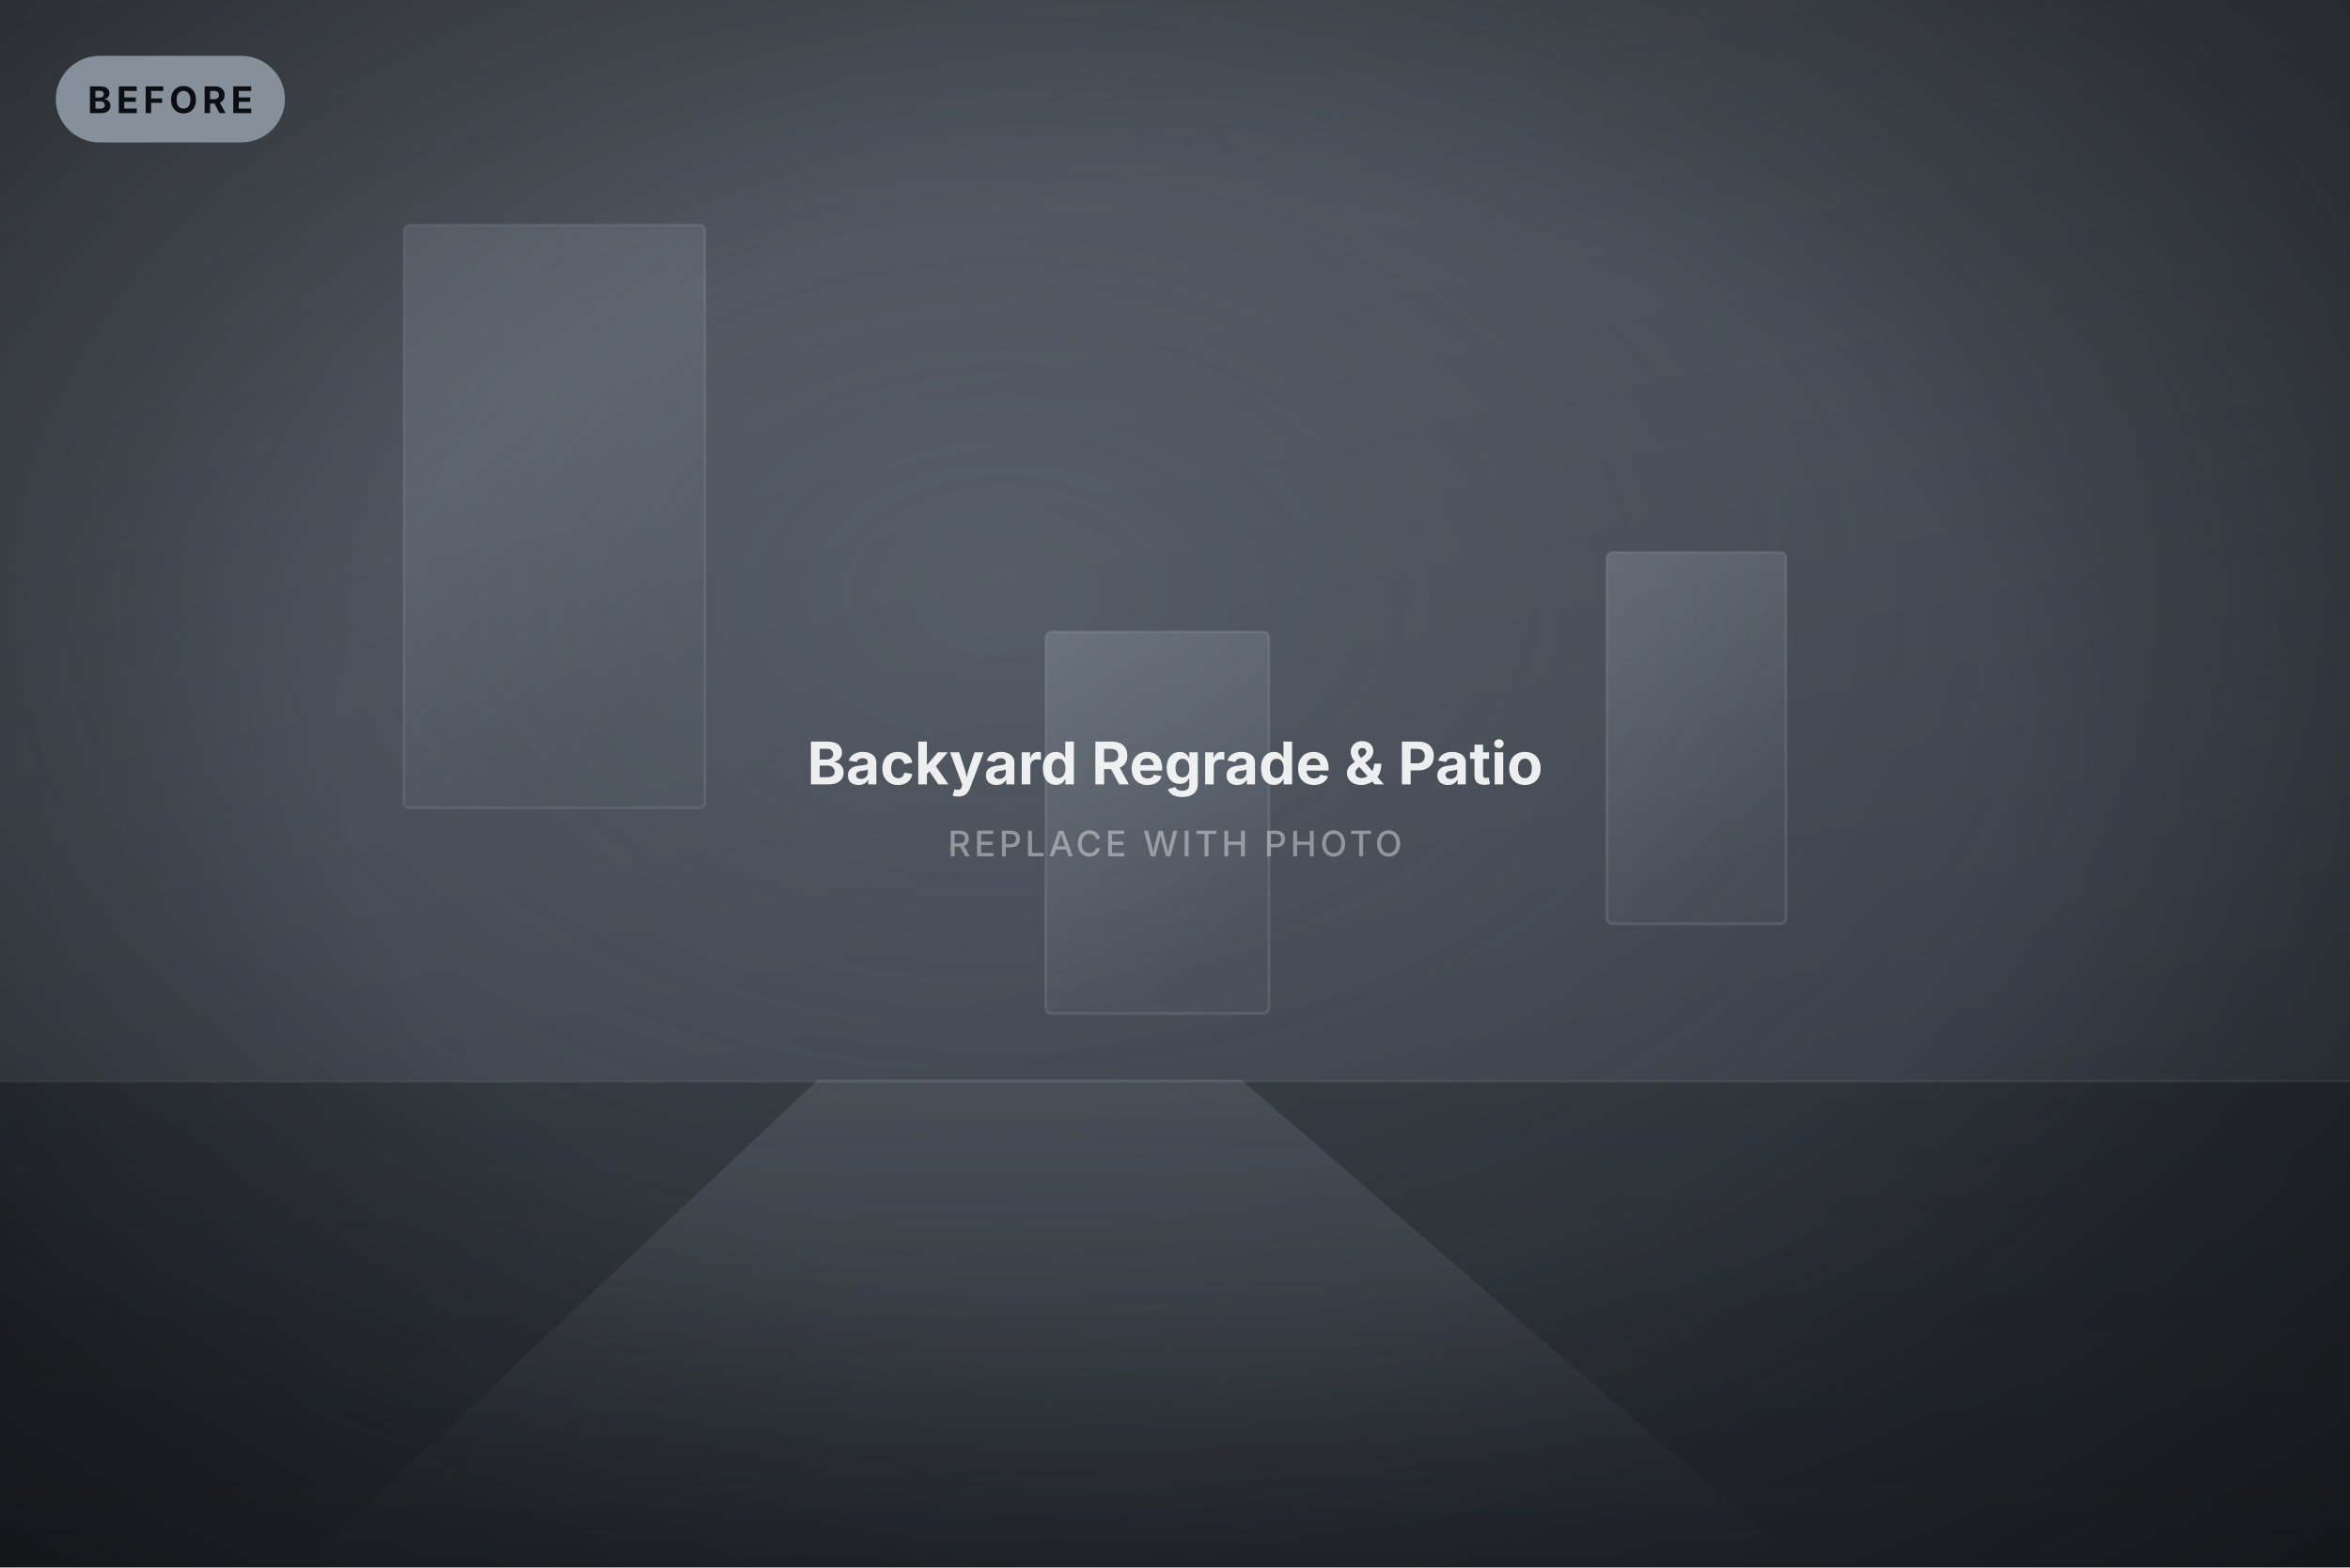
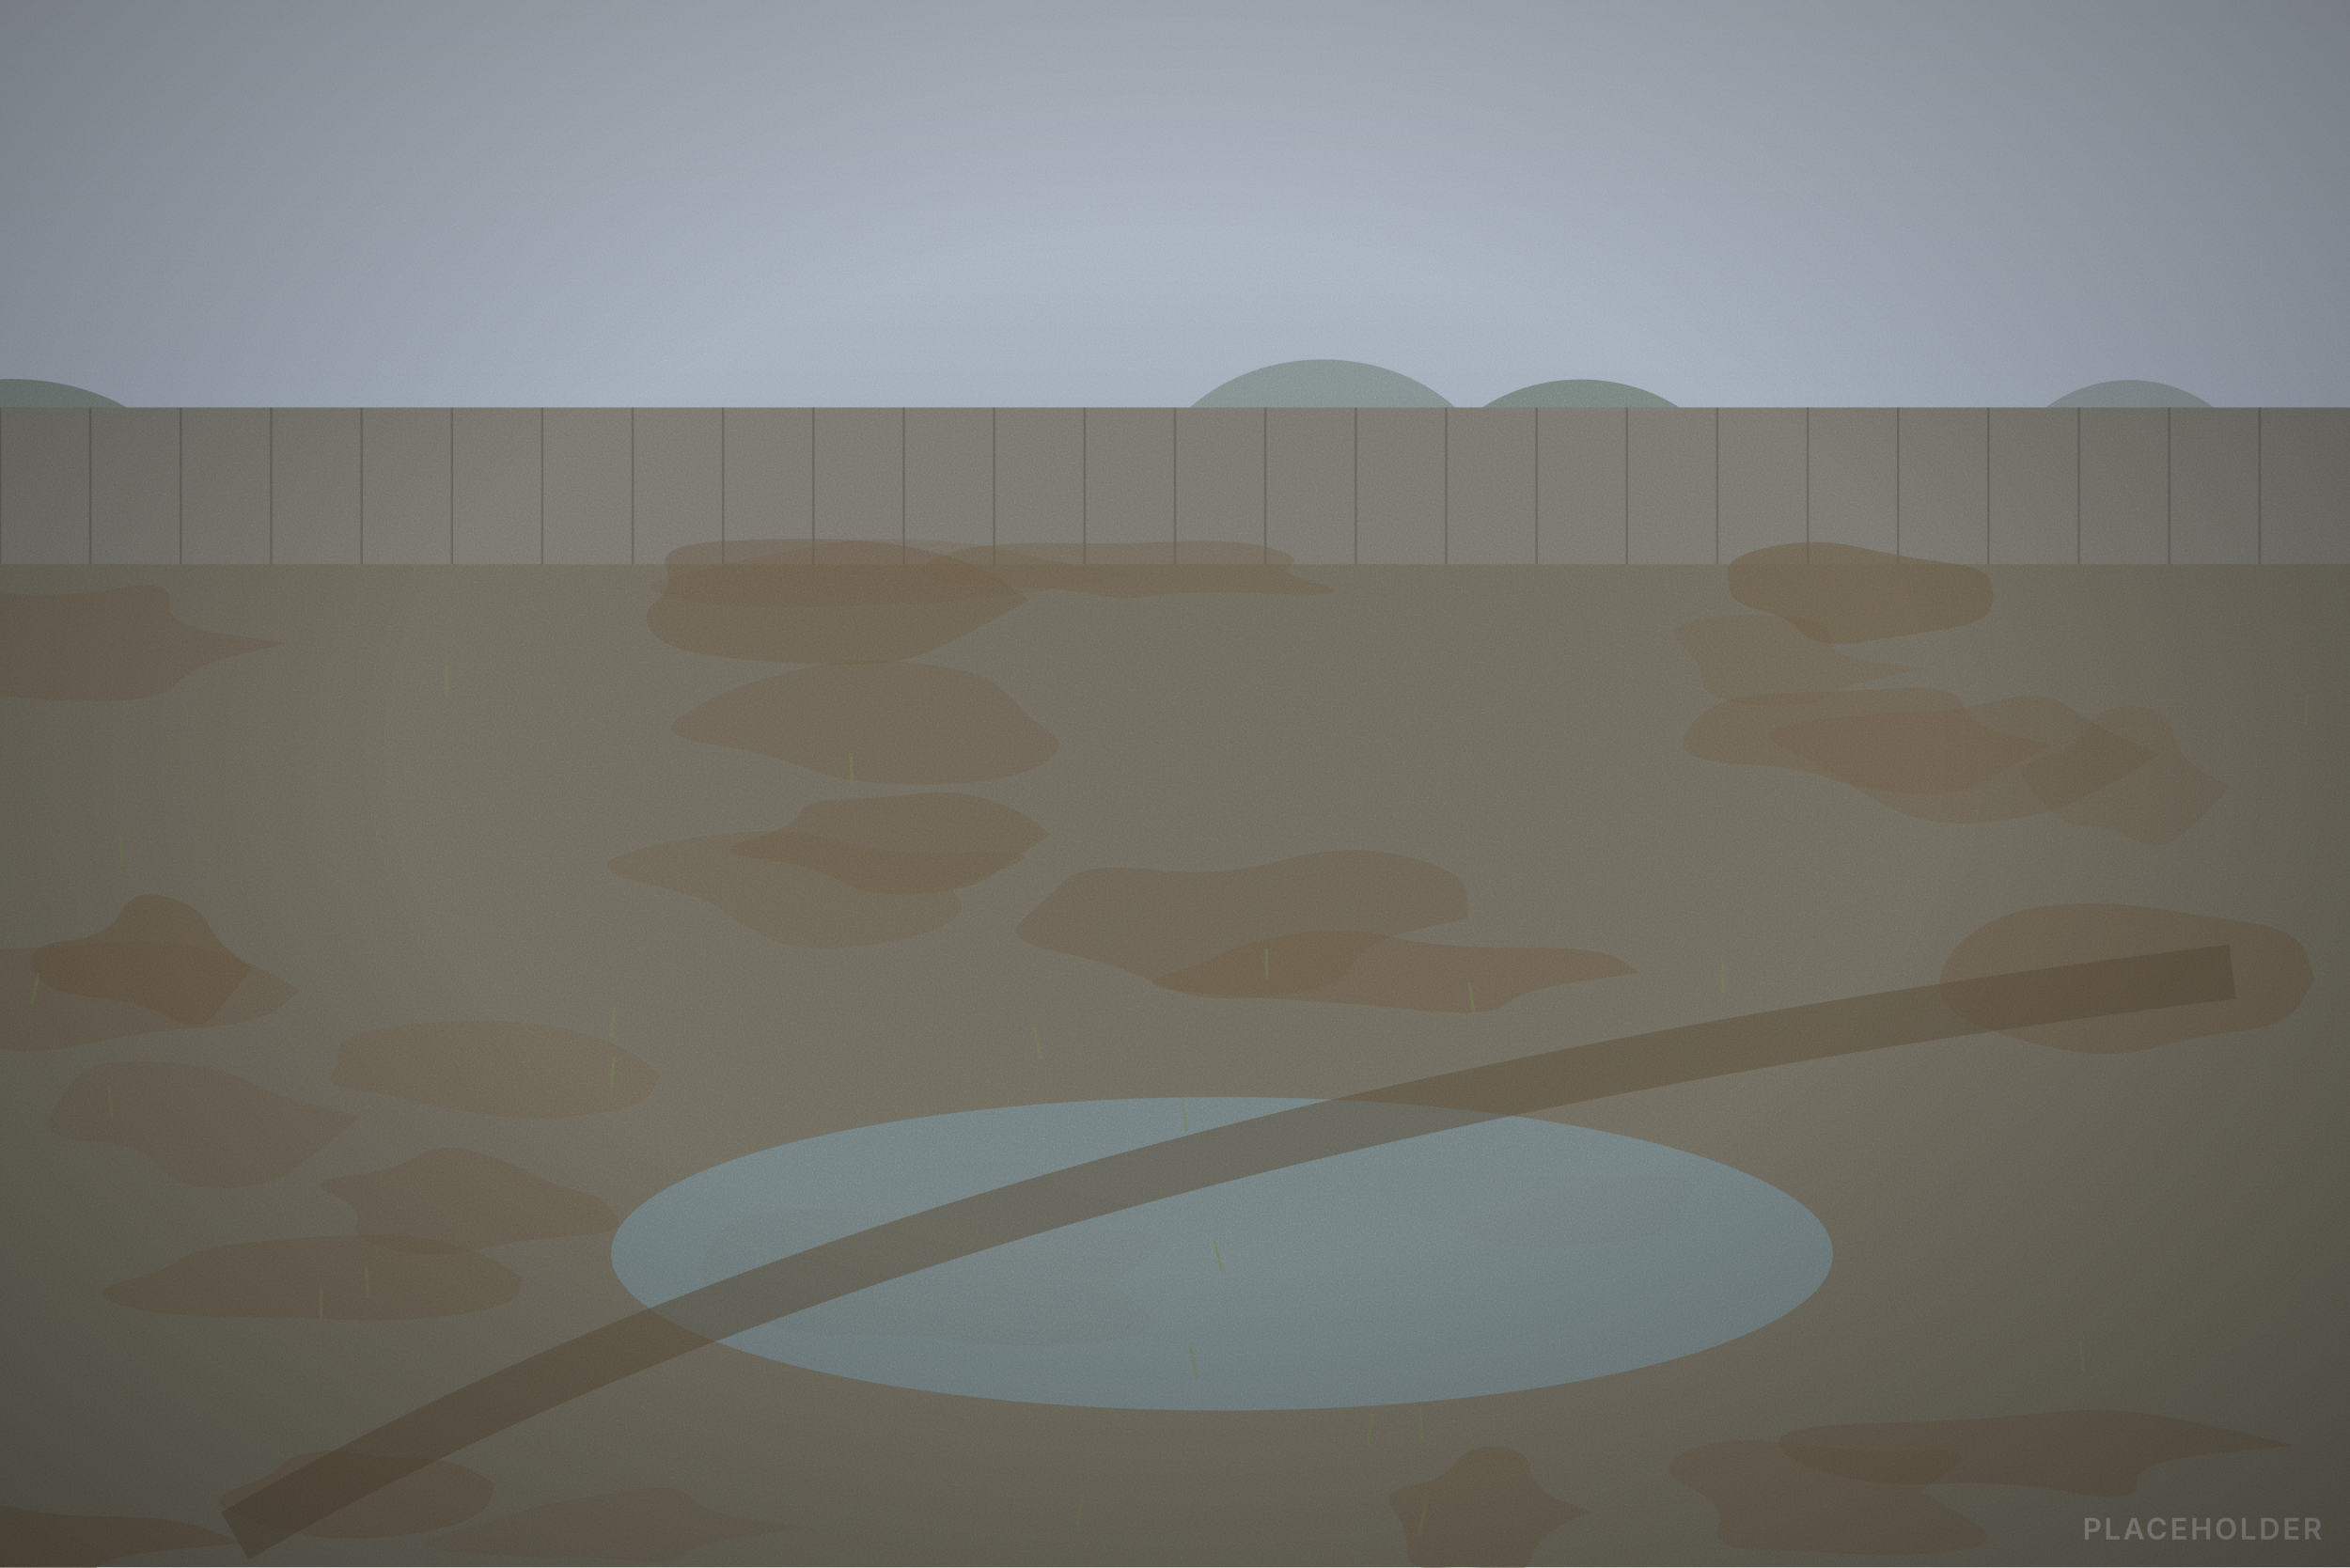
- <svg xmlns="http://www.w3.org/2000/svg" viewBox="0 0 1600 1067" width="1600" height="1067" role="img" aria-label="Backyard Regrade &amp; Patio — placeholder image">
+ <svg xmlns="http://www.w3.org/2000/svg" viewBox="0 0 1600 1067" width="1600" height="1067" role="img" aria-label="Before: Backyard regrade and patio — illustrated placeholder">
  <defs>
-     <linearGradient id="wall-backyard-transform-before" x1="0" y1="0" x2="0.3" y2="1">
-       <stop offset="0" stop-color="#4A5058" />
-       <stop offset="1" stop-color="#313740" />
+     <linearGradient id="skyy2596" x1="0" y1="0" x2="0" y2="1">
+       <stop offset="0" stop-color="#b3bcc7" stop-opacity="1" />
+       <stop offset="1" stop-color="#9AA6B4" stop-opacity="1" />
    </linearGradient>
-     <linearGradient id="floor-backyard-transform-before" x1="0" y1="0" x2="0" y2="1">
-       <stop offset="0" stop-color="#262B31" stop-opacity="0.92" />
-       <stop offset="1" stop-color="#262B31" />
-     </linearGradient>
-     <linearGradient id="pane-backyard-transform-before" x1="0" y1="0" x2="0.4" y2="1">
-       <stop offset="0" stop-color="#A5B0BD" stop-opacity="0.85" />
-       <stop offset="1" stop-color="#A5B0BD" stop-opacity="0.12" />
-     </linearGradient>
-     <linearGradient id="shaft-backyard-transform-before" x1="0" y1="0" x2="0" y2="1">
-       <stop offset="0" stop-color="#A5B0BD" stop-opacity="0.34" />
-       <stop offset="1" stop-color="#A5B0BD" stop-opacity="0" />
-     </linearGradient>
-     <radialGradient id="lamp-backyard-transform-before" cx="0.428" cy="0.379" r="0.62">
-       <stop offset="0" stop-color="#8A94A0" stop-opacity="0.30" />
-       <stop offset="1" stop-color="#8A94A0" stop-opacity="0" />
-     </radialGradient>
-     <radialGradient id="vig-backyard-transform-before" cx="0.5" cy="0.48" r="0.78">
-       <stop offset="0.45" stop-color="#000000" stop-opacity="0" />
-       <stop offset="1" stop-color="#000000" stop-opacity="0.55" />
+     <filter id="gry2596" x="0" y="0" width="100%" height="100%">
+       <feTurbulence type="fractalNoise" baseFrequency="0.9" numOctaves="3" seed="7" result="n" />
+       <feColorMatrix in="n" type="saturate" values="0" />
+       <feComponentTransfer>
+         <feFuncA type="linear" slope="0.5" />
+       </feComponentTransfer>
+     </filter>
+     <radialGradient id="vgy2596" cx="0.5" cy="0.48" r="0.76">
+       <stop offset="0.42" stop-color="#000" stop-opacity="0" />
+       <stop offset="1" stop-color="#000" stop-opacity="0.42" />
    </radialGradient>
  </defs>
-   <rect width="1600" height="1067" fill="url(#wall-backyard-transform-before)" />
-   <rect x="275" y="153" width="205" height="397" rx="4" fill="url(#pane-backyard-transform-before)" fill-opacity="0.31" />
-   <rect x="275" y="153" width="205" height="397" rx="4" fill="none" stroke="#A5B0BD" stroke-opacity="0.17" stroke-width="1.9" />
-   <rect x="712" y="430" width="152" height="260" rx="4" fill="url(#pane-backyard-transform-before)" fill-opacity="0.36" />
-   <rect x="712" y="430" width="152" height="260" rx="4" fill="none" stroke="#A5B0BD" stroke-opacity="0.20" stroke-width="1.9" />
-   <rect x="1094" y="376" width="122" height="253" rx="4" fill="url(#pane-backyard-transform-before)" fill-opacity="0.34" />
-   <rect x="1094" y="376" width="122" height="253" rx="4" fill="none" stroke="#A5B0BD" stroke-opacity="0.19" stroke-width="1.9" />
-   <rect y="735" width="1600" height="332" fill="url(#floor-backyard-transform-before)" />
-   <rect y="735" width="1600" height="1.9" fill="#A5B0BD" fill-opacity="0.18" />
-   <path d="M557 735 L845 735 L1229 1067 L205 1067 Z" fill="url(#shaft-backyard-transform-before)" fill-opacity="0.5" />
-   <rect width="1600" height="1067" fill="url(#lamp-backyard-transform-before)" />
-   <rect width="1600" height="1067" fill="url(#vig-backyard-transform-before)" />
-   <text x="800" y="534" text-anchor="middle" font-family="Inter, Helvetica, Arial, sans-serif" font-size="40" font-weight="650" fill="#FFFFFF" fill-opacity="0.90">Backyard Regrade &amp; Patio</text>
-   <text x="800" y="583" text-anchor="middle" font-family="Inter, Helvetica, Arial, sans-serif" font-size="24" font-weight="500" letter-spacing="2.4" fill="#FFFFFF" fill-opacity="0.40">REPLACE WITH PHOTO</text>
-   <g>
-     <rect x="38" y="38" width="156" height="59" rx="30" fill="#8A94A0" fill-opacity="0.95" />
-     <text x="116" y="77" text-anchor="middle" font-family="Inter, Helvetica, Arial, sans-serif" font-size="25" font-weight="700" letter-spacing="3.1" fill="#0B0E12">BEFORE</text>
-   </g>
+   <rect x="0.0" y="0.0" width="1600.0" height="384.1" fill="url(#skyy2596)" />
+   <ellipse cx="7.6" cy="351.4" rx="129.0" ry="93.4" fill="#54604F" fill-opacity="0.54" />
+   <ellipse cx="108.7" cy="362.9" rx="122.6" ry="60.5" fill="#54604F" fill-opacity="0.37" />
+   <ellipse cx="231.0" cy="365.0" rx="117.7" ry="54.6" fill="#54604F" fill-opacity="0.55" />
+   <ellipse cx="428.7" cy="358.6" rx="132.7" ry="72.8" fill="#54604F" fill-opacity="0.57" />
+   <ellipse cx="527.3" cy="359.5" rx="138.2" ry="70.4" fill="#54604F" fill-opacity="0.56" />
+   <ellipse cx="647.7" cy="364.8" rx="124.5" ry="55.1" fill="#54604F" fill-opacity="0.54" />
+   <ellipse cx="769.2" cy="358.9" rx="105.3" ry="72.2" fill="#54604F" fill-opacity="0.52" />
+   <ellipse cx="900.6" cy="348.0" rx="123.8" ry="103.3" fill="#54604F" fill-opacity="0.40" />
+   <ellipse cx="1076.3" cy="351.5" rx="110.6" ry="93.2" fill="#54604F" fill-opacity="0.54" />
+   <ellipse cx="1210.9" cy="358.4" rx="109.2" ry="73.4" fill="#54604F" fill-opacity="0.49" />
+   <ellipse cx="1372.1" cy="361.9" rx="140.5" ry="63.4" fill="#54604F" fill-opacity="0.44" />
+   <ellipse cx="1450.1" cy="351.6" rx="94.9" ry="92.9" fill="#54604F" fill-opacity="0.35" />
+   <ellipse cx="1552.6" cy="357.0" rx="139.4" ry="77.4" fill="#54604F" fill-opacity="0.45" />
+   <rect x="0.0" y="277.4" width="1600.0" height="128.0" fill="#77756E" />
+   <line x1="0.0" y1="277.4" x2="0.0" y2="405.5" stroke="#000" stroke-width="1.60" stroke-opacity="0.160" stroke-linecap="butt" />
+   <line x1="61.5" y1="277.4" x2="61.5" y2="405.5" stroke="#000" stroke-width="1.60" stroke-opacity="0.160" stroke-linecap="butt" />
+   <line x1="123.1" y1="277.4" x2="123.1" y2="405.5" stroke="#000" stroke-width="1.60" stroke-opacity="0.160" stroke-linecap="butt" />
+   <line x1="184.6" y1="277.4" x2="184.6" y2="405.5" stroke="#000" stroke-width="1.60" stroke-opacity="0.160" stroke-linecap="butt" />
+   <line x1="246.2" y1="277.4" x2="246.2" y2="405.5" stroke="#000" stroke-width="1.60" stroke-opacity="0.160" stroke-linecap="butt" />
+   <line x1="307.7" y1="277.4" x2="307.7" y2="405.5" stroke="#000" stroke-width="1.60" stroke-opacity="0.160" stroke-linecap="butt" />
+   <line x1="369.2" y1="277.4" x2="369.2" y2="405.5" stroke="#000" stroke-width="1.60" stroke-opacity="0.160" stroke-linecap="butt" />
+   <line x1="430.8" y1="277.4" x2="430.8" y2="405.5" stroke="#000" stroke-width="1.60" stroke-opacity="0.160" stroke-linecap="butt" />
+   <line x1="492.3" y1="277.4" x2="492.3" y2="405.5" stroke="#000" stroke-width="1.60" stroke-opacity="0.160" stroke-linecap="butt" />
+   <line x1="553.8" y1="277.4" x2="553.8" y2="405.5" stroke="#000" stroke-width="1.60" stroke-opacity="0.160" stroke-linecap="butt" />
+   <line x1="615.4" y1="277.4" x2="615.4" y2="405.5" stroke="#000" stroke-width="1.60" stroke-opacity="0.160" stroke-linecap="butt" />
+   <line x1="676.9" y1="277.4" x2="676.9" y2="405.5" stroke="#000" stroke-width="1.60" stroke-opacity="0.160" stroke-linecap="butt" />
+   <line x1="738.5" y1="277.4" x2="738.5" y2="405.5" stroke="#000" stroke-width="1.60" stroke-opacity="0.160" stroke-linecap="butt" />
+   <line x1="800.0" y1="277.4" x2="800.0" y2="405.5" stroke="#000" stroke-width="1.60" stroke-opacity="0.160" stroke-linecap="butt" />
+   <line x1="861.5" y1="277.4" x2="861.5" y2="405.5" stroke="#000" stroke-width="1.60" stroke-opacity="0.160" stroke-linecap="butt" />
+   <line x1="923.1" y1="277.4" x2="923.1" y2="405.5" stroke="#000" stroke-width="1.60" stroke-opacity="0.160" stroke-linecap="butt" />
+   <line x1="984.6" y1="277.4" x2="984.6" y2="405.5" stroke="#000" stroke-width="1.60" stroke-opacity="0.160" stroke-linecap="butt" />
+   <line x1="1046.2" y1="277.4" x2="1046.2" y2="405.5" stroke="#000" stroke-width="1.60" stroke-opacity="0.160" stroke-linecap="butt" />
+   <line x1="1107.7" y1="277.4" x2="1107.7" y2="405.5" stroke="#000" stroke-width="1.60" stroke-opacity="0.160" stroke-linecap="butt" />
+   <line x1="1169.2" y1="277.4" x2="1169.2" y2="405.5" stroke="#000" stroke-width="1.60" stroke-opacity="0.160" stroke-linecap="butt" />
+   <line x1="1230.8" y1="277.4" x2="1230.8" y2="405.5" stroke="#000" stroke-width="1.60" stroke-opacity="0.160" stroke-linecap="butt" />
+   <line x1="1292.3" y1="277.4" x2="1292.3" y2="405.5" stroke="#000" stroke-width="1.60" stroke-opacity="0.160" stroke-linecap="butt" />
+   <line x1="1353.8" y1="277.4" x2="1353.8" y2="405.5" stroke="#000" stroke-width="1.60" stroke-opacity="0.160" stroke-linecap="butt" />
+   <line x1="1415.4" y1="277.4" x2="1415.4" y2="405.5" stroke="#000" stroke-width="1.60" stroke-opacity="0.160" stroke-linecap="butt" />
+   <line x1="1476.9" y1="277.4" x2="1476.9" y2="405.5" stroke="#000" stroke-width="1.60" stroke-opacity="0.160" stroke-linecap="butt" />
+   <line x1="1538.5" y1="277.4" x2="1538.5" y2="405.5" stroke="#000" stroke-width="1.60" stroke-opacity="0.160" stroke-linecap="butt" />
+   <rect x="0.0" y="384.1" width="1600.0" height="682.9" fill="#6E6A5E" />
+   <path d="M1576.0,666.7 Q1576.0,666.7 1566.8,682.4 Q1557.6,698.2 1525.5,702.0 Q1493.4,705.7 1467.0,713.2 Q1440.6,720.6 1409.6,715.5 Q1378.5,710.5 1348.1,698.5 Q1317.8,686.5 1320.8,667.1 Q1323.8,647.8 1346.4,632.7 Q1369.0,617.6 1404.9,615.7 Q1440.9,613.8 1469.2,618.6 Q1497.4,623.3 1531.1,628.1 Q1564.8,632.9 1570.4,649.8 Z" fill="#6A5B47" fill-opacity="0.499" />
+   <path d="M548.2,1040.3 Q548.2,1040.3 511.2,1045.6 Q474.3,1051.0 465.9,1058.5 Q457.5,1066.0 432.8,1062.8 Q408.0,1059.6 382.5,1060.2 Q356.9,1060.8 313.4,1056.9 Q270.0,1053.0 306.0,1043.4 Q342.0,1033.8 355.9,1028.9 Q369.8,1024.1 388.1,1021.0 Q406.5,1017.9 435.4,1014.0 Q464.2,1010.2 470.5,1019.6 Q476.8,1029.1 512.5,1034.7 Z" fill="#6A5B47" fill-opacity="0.267" />
+   <path d="M770.5,391.4 Q770.5,391.4 741.0,396.9 Q711.5,402.3 684.2,405.8 Q656.9,409.2 622.8,410.9 Q588.6,412.7 537.4,413.5 Q486.2,414.3 457.2,407.1 Q428.2,400.0 456.5,392.7 Q484.8,385.5 506.9,381.0 Q529.0,376.5 556.8,371.0 Q584.5,365.5 626.3,367.5 Q668.1,369.5 688.3,375.1 Q708.6,380.7 739.6,386.0 Z" fill="#6A5B47" fill-opacity="0.254" />
+   <path d="M204.7,674.4 Q204.7,674.4 190.7,685.8 Q176.8,697.1 134.7,699.9 Q92.6,702.8 56.0,711.3 Q19.3,719.9 -13.6,711.0 Q-46.5,702.1 -87.1,695.0 Q-127.7,687.8 -114.9,675.4 Q-102.1,663.0 -76.1,654.3 Q-50.0,645.6 -10.7,645.8 Q28.6,646.1 67.3,642.2 Q106.0,638.3 137.2,645.7 Q168.4,653.1 186.5,663.8 Z" fill="#6A5B47" fill-opacity="0.360" />
+   <path d="M1310.8,455.4 Q1310.8,455.4 1282.2,461.0 Q1253.5,466.7 1244.9,473.6 Q1236.2,480.4 1214.9,480.8 Q1193.5,481.2 1177.5,477.0 Q1161.5,472.8 1159.8,466.5 Q1158.1,460.2 1157.3,455.3 Q1156.6,450.5 1143.9,438.0 Q1131.2,425.6 1159.8,421.3 Q1188.4,417.0 1217.5,419.7 Q1246.6,422.3 1245.6,434.2 Q1244.5,446.2 1277.7,450.8 Z" fill="#6A5B47" fill-opacity="0.285" />
+   <path d="M789.7,823.5 Q789.7,823.5 763.0,831.6 Q736.4,839.6 710.7,844.3 Q685.1,849.0 652.5,854.4 Q620.0,859.8 581.8,856.1 Q543.5,852.4 559.8,840.4 Q576.1,828.4 563.1,822.6 Q550.1,816.7 567.5,811.9 Q584.9,807.0 604.7,801.1 Q624.4,795.3 663.0,792.0 Q701.5,788.7 710.5,799.5 Q719.5,810.3 754.6,816.9 Z" fill="#6A5B47" fill-opacity="0.270" />
+   <path d="M1307.4,1015.4 Q1307.4,1015.4 1339.2,1033.3 Q1371.1,1051.3 1330.5,1055.9 Q1290.0,1060.5 1259.6,1058.0 Q1229.2,1055.6 1197.0,1055.0 Q1164.9,1054.3 1169.9,1039.2 Q1175.0,1024.0 1149.4,1012.2 Q1123.9,1000.3 1146.2,989.4 Q1168.5,978.4 1200.2,980.8 Q1231.9,983.3 1251.1,986.1 Q1270.4,989.0 1309.6,987.4 Q1348.8,985.8 1328.1,1000.6 Z" fill="#6A5B47" fill-opacity="0.378" />
+   <path d="M648.1,605.1 Q648.1,605.1 653.5,613.4 Q659.0,621.7 640.9,630.8 Q622.8,639.9 582.6,644.4 Q542.5,649.0 520.7,637.6 Q498.9,626.3 491.2,619.0 Q483.5,611.7 439.2,601.4 Q394.8,591.2 426.3,581.0 Q457.9,570.7 500.7,566.9 Q543.5,563.0 573.1,572.7 Q602.7,582.4 661.1,580.0 Q719.6,577.6 683.8,591.3 Z" fill="#6A5B47" fill-opacity="0.335" />
+   <path d="M702.4,489.2 Q702.4,489.2 715.9,499.3 Q729.4,509.3 707.5,521.4 Q685.5,533.6 632.0,534.1 Q578.4,534.7 550.6,523.8 Q522.8,512.8 484.6,506.8 Q446.4,500.8 460.5,490.3 Q474.6,479.7 494.0,471.3 Q513.4,462.9 546.9,455.1 Q580.5,447.2 623.0,451.5 Q665.6,455.8 677.7,465.6 Q689.8,475.5 696.1,482.4 Z" fill="#6A5B47" fill-opacity="0.327" />
+   <path d="M874.6,389.9 Q874.6,389.9 901.2,398.3 Q927.8,406.6 868.5,404.3 Q809.2,401.9 785.5,405.5 Q761.7,409.0 744.0,404.6 Q726.3,400.2 677.6,398.8 Q628.8,397.5 627.7,389.9 Q626.6,382.2 649.8,375.6 Q673.0,369.0 717.3,369.8 Q761.5,370.5 800.1,368.7 Q838.7,366.8 862.1,372.3 Q885.5,377.9 880.1,383.9 Z" fill="#6A5B47" fill-opacity="0.406" />
+   <path d="M1116.4,662.3 Q1116.4,662.3 1076.8,668.0 Q1037.1,673.8 1026.0,683.2 Q1014.9,692.6 968.8,687.9 Q922.7,683.1 889.5,681.4 Q856.4,679.7 812.4,675.6 Q768.3,671.4 793.8,663.6 Q819.2,655.8 832.1,649.1 Q844.9,642.4 879.3,636.1 Q913.6,629.8 947.1,637.7 Q980.6,645.6 1035.2,645.1 Q1089.9,644.5 1103.1,653.4 Z" fill="#6A5B47" fill-opacity="0.489" />
+   <path d="M337.2,1010.0 Q337.2,1010.0 333.8,1021.2 Q330.3,1032.4 305.6,1039.0 Q280.9,1045.6 251.9,1047.2 Q222.8,1048.8 198.4,1043.2 Q174.0,1037.6 156.7,1029.2 Q139.3,1020.9 163.1,1012.6 Q186.9,1004.4 191.1,998.1 Q195.3,991.7 211.9,988.9 Q228.5,986.1 243.7,989.3 Q259.0,992.5 283.3,992.8 Q307.6,993.1 322.4,1001.6 Z" fill="#6A5B47" fill-opacity="0.510" />
+   <path d="M1562.5,984.0 Q1562.5,984.0 1507.7,989.6 Q1452.8,995.2 1454.9,1009.7 Q1457.0,1024.3 1412.4,1016.3 Q1367.8,1008.2 1324.7,1010.3 Q1281.5,1012.4 1248.7,1004.2 Q1215.9,996.0 1211.2,983.6 Q1206.5,971.3 1265.2,969.4 Q1323.8,967.5 1347.2,965.9 Q1370.5,964.4 1400.6,961.1 Q1430.6,957.9 1460.8,962.3 Q1491.0,966.8 1526.7,975.4 Z" fill="#6A5B47" fill-opacity="0.478" />
+   <path d="M245.3,760.4 Q245.3,760.4 230.4,772.9 Q215.5,785.4 197.9,797.3 Q180.4,809.3 149.4,808.8 Q118.4,808.4 108.5,793.8 Q98.6,779.2 63.0,777.1 Q27.4,775.0 33.7,761.3 Q39.9,747.5 51.2,734.8 Q62.5,722.0 92.0,722.4 Q121.6,722.8 141.5,727.0 Q161.4,731.2 172.9,738.0 Q184.4,744.9 214.8,752.6 Z" fill="#6A5B47" fill-opacity="0.303" />
+   <path d="M356.0,870.0 Q356.0,870.0 353.5,879.3 Q351.0,888.7 314.3,894.5 Q277.6,900.2 235.3,898.6 Q193.0,896.9 148.4,896.4 Q103.9,895.9 80.2,887.7 Q56.5,879.5 86.1,871.8 Q115.7,864.1 123.4,857.3 Q131.1,850.6 162.0,846.7 Q192.9,842.9 236.0,841.0 Q279.1,839.0 305.1,846.5 Q331.1,853.9 343.5,861.9 Z" fill="#6A5B47" fill-opacity="0.427" />
+   <path d="M172.3,659.2 Q172.3,659.2 163.6,669.5 Q155.0,679.9 145.2,691.6 Q135.5,703.3 116.5,693.4 Q97.6,683.5 85.6,682.0 Q73.5,680.5 50.1,676.9 Q26.7,673.2 21.8,658.3 Q17.0,643.3 45.2,640.5 Q73.5,637.7 82.1,621.1 Q90.6,604.6 112.7,610.3 Q134.7,616.1 141.4,628.6 Q148.0,641.2 160.2,650.2 Z" fill="#6A5B47" fill-opacity="0.547" />
+   <path d="M1397.0,506.9 Q1397.0,506.9 1380.9,515.9 Q1364.8,524.9 1346.1,534.2 Q1327.4,543.4 1293.1,539.5 Q1258.8,535.5 1243.1,529.1 Q1227.4,522.6 1186.7,520.4 Q1146.0,518.1 1146.1,506.9 Q1146.2,495.6 1160.9,484.3 Q1175.6,473.0 1215.4,471.9 Q1255.3,470.8 1294.3,468.6 Q1333.3,466.4 1336.5,480.0 Q1339.7,493.7 1368.4,500.3 Z" fill="#6A5B47" fill-opacity="0.377" />
+   <path d="M999.8,624.9 Q999.8,624.9 963.4,633.3 Q927.1,641.8 920.4,657.6 Q913.7,673.4 865.3,678.5 Q816.8,683.6 787.7,669.7 Q758.6,655.8 719.7,647.9 Q680.8,640.0 696.1,626.3 Q711.5,612.6 725.1,599.7 Q738.7,586.7 784.9,592.1 Q831.1,597.5 874.7,585.3 Q918.3,573.2 958.4,583.3 Q998.4,593.5 999.1,609.2 Z" fill="#6A5B47" fill-opacity="0.450" />
+   <path d="M715.0,568.3 Q715.0,568.3 702.4,576.7 Q689.9,585.0 676.3,595.5 Q662.7,605.9 626.7,608.6 Q590.8,611.3 572.8,600.1 Q554.8,589.0 517.4,584.8 Q480.0,580.7 511.1,571.3 Q542.2,561.9 544.8,553.4 Q547.4,544.9 573.0,544.1 Q598.7,543.2 625.9,540.4 Q653.1,537.6 673.3,544.3 Q693.5,550.9 704.2,559.6 Z" fill="#6A5B47" fill-opacity="0.415" />
+   <path d="M757.3,873.4 Q757.3,873.4 777.6,890.8 Q798.0,908.1 748.8,913.6 Q699.7,919.0 661.4,913.8 Q623.0,908.6 583.6,909.3 Q544.1,910.0 514.2,899.3 Q484.2,888.7 479.1,872.9 Q473.9,857.1 489.7,839.5 Q505.5,821.8 561.5,823.6 Q617.6,825.4 651.2,832.1 Q684.8,838.8 746.8,837.6 Q808.8,836.3 783.1,854.9 Z" fill="#6A5B47" fill-opacity="0.580" />
+   <path d="M1144.3,821.4 Q1144.3,821.4 1144.3,830.3 Q1144.2,839.1 1115.0,843.3 Q1085.9,847.6 1055.7,848.9 Q1025.6,850.3 1008.5,843.5 Q991.4,836.7 976.1,832.2 Q960.8,827.7 948.7,820.5 Q936.7,813.3 937.9,801.7 Q939.2,790.1 984.4,795.1 Q1029.7,800.2 1052.6,800.7 Q1075.6,801.3 1117.8,801.2 Q1160.0,801.1 1152.2,811.3 Z" fill="#6A5B47" fill-opacity="0.443" />
+   <path d="M408.5,815.2 Q408.5,815.2 419.1,827.2 Q429.8,839.3 392.6,841.4 Q355.5,843.5 326.7,850.6 Q297.9,857.7 268.6,851.2 Q239.2,844.7 243.0,833.3 Q246.7,822.0 225.8,813.2 Q204.9,804.4 236.8,800.7 Q268.6,797.0 284.2,787.0 Q299.8,777.0 324.4,784.3 Q349.1,791.6 359.5,797.7 Q369.9,803.9 389.2,809.5 Z" fill="#6A5B47" fill-opacity="0.370" />
+   <path d="M700.7,408.4 Q700.7,408.4 680.0,420.0 Q659.3,431.6 635.3,442.6 Q611.3,453.5 569.8,452.5 Q528.3,451.6 491.5,447.3 Q454.7,443.0 444.6,431.1 Q434.5,419.1 446.6,409.6 Q458.7,400.0 453.3,385.6 Q447.8,371.3 488.3,368.7 Q528.7,366.2 566.7,367.1 Q604.6,368.0 635.6,375.9 Q666.6,383.7 683.7,396.1 Z" fill="#6A5B47" fill-opacity="0.426" />
+   <path d="M1357.5,405.2 Q1357.5,405.2 1355.0,414.5 Q1352.6,423.8 1324.9,428.2 Q1297.2,432.5 1267.5,437.1 Q1237.9,441.6 1226.4,430.4 Q1215.0,419.1 1198.4,415.4 Q1181.9,411.6 1178.9,404.9 Q1175.8,398.2 1176.4,388.1 Q1176.9,378.0 1206.7,372.0 Q1236.6,365.9 1265.8,372.5 Q1295.1,379.1 1324.0,382.8 Q1352.9,386.4 1355.2,395.8 Z" fill="#6A5B47" fill-opacity="0.561" />
+   <path d="M1083.0,1029.4 Q1083.0,1029.4 1065.1,1037.5 Q1047.1,1045.7 1043.2,1059.4 Q1039.2,1073.1 1020.6,1069.3 Q1002.0,1065.5 979.9,1067.6 Q957.8,1069.8 957.9,1054.7 Q958.0,1039.7 948.5,1027.6 Q939.1,1015.5 960.6,1011.7 Q982.0,1007.9 991.0,995.9 Q999.9,983.9 1019.6,984.8 Q1039.3,985.6 1041.8,1000.0 Q1044.4,1014.4 1063.7,1021.9 Z" fill="#6A5B47" fill-opacity="0.431" />
+   <path d="M1470.8,513.5 Q1470.8,513.5 1452.4,524.8 Q1434.0,536.1 1412.2,546.0 Q1390.5,555.8 1354.2,559.7 Q1317.9,563.6 1293.8,552.9 Q1269.6,542.2 1257.6,532.8 Q1245.7,523.4 1216.6,510.4 Q1187.5,497.4 1229.5,491.5 Q1271.5,485.6 1298.9,485.3 Q1326.4,484.9 1359.8,476.9 Q1393.3,469.0 1408.7,481.1 Q1424.1,493.2 1447.5,503.4 Z" fill="#6A5B47" fill-opacity="0.395" />
+   <path d="M449.9,731.4 Q449.9,731.4 444.3,742.5 Q438.7,753.7 402.8,758.7 Q366.8,763.8 334.1,759.1 Q301.4,754.5 284.7,750.2 Q268.1,745.9 244.5,742.4 Q220.9,738.9 225.7,731.8 Q230.5,724.7 230.5,714.8 Q230.5,704.9 262.4,699.7 Q294.3,694.5 333.2,695.2 Q372.1,695.8 398.0,703.7 Q423.9,711.7 436.9,721.6 Z" fill="#6A5B47" fill-opacity="0.289" />
+   <path d="M196.7,437.7 Q196.7,437.7 163.9,445.5 Q131.2,453.3 121.0,464.8 Q110.8,476.3 74.9,477.3 Q38.9,478.3 5.4,474.0 Q-28.1,469.6 -32.2,458.1 Q-36.2,446.6 -43.8,437.0 Q-51.4,427.3 -46.8,413.9 Q-42.2,400.4 0.6,403.8 Q43.4,407.3 81.0,400.4 Q118.6,393.6 115.2,409.9 Q111.8,426.2 154.2,431.9 Z" fill="#6A5B47" fill-opacity="0.347" />
+   <path d="M1517.9,535.2 Q1517.9,535.2 1507.1,547.7 Q1496.2,560.2 1483.2,570.2 Q1470.2,580.3 1452.7,571.5 Q1435.1,562.8 1421.0,562.6 Q1407.0,562.5 1398.6,554.1 Q1390.3,545.6 1379.8,533.1 Q1369.3,520.6 1390.4,516.1 Q1411.5,511.6 1420.5,495.9 Q1429.5,480.2 1452.6,481.0 Q1475.7,481.9 1479.5,499.0 Q1483.3,516.1 1500.6,525.7 Z" fill="#6A5B47" fill-opacity="0.266" />
+   <path d="M166.7,1050.5 Q166.7,1050.5 114.9,1055.3 Q63.1,1060.1 63.7,1072.0 Q64.3,1083.9 24.1,1082.8 Q-16.1,1081.7 -30.2,1072.7 Q-44.3,1063.6 -74.0,1060.9 Q-103.7,1058.1 -89.8,1051.5 Q-75.8,1044.8 -76.4,1036.4 Q-77.0,1028.0 -46.1,1024.4 Q-15.2,1020.8 10.3,1026.6 Q35.8,1032.4 76.4,1032.4 Q116.9,1032.4 141.8,1041.4 Z" fill="#6A5B47" fill-opacity="0.587" />
+   <ellipse cx="832.0" cy="853.6" rx="416.0" ry="106.7" fill="#5C6B70" fill-opacity="0.75" />
+   <ellipse cx="832.0" cy="853.6" rx="416.0" ry="106.7" fill="#AEC3CB" fill-opacity="0.22" />
+   <path d="M160.0,1045.7 Q640.0,768.2 1520.0,661.5" stroke="#5A4E3D" stroke-width="37.3" fill="none" stroke-opacity="0.55" />
+   <line x1="1418.9" y1="934.6" x2="1416.3" y2="913.3" stroke="#6E7A52" stroke-width="2.00" stroke-opacity="0.500" stroke-linecap="butt" />
+   <line x1="966.0" y1="1044.9" x2="970.9" y2="1023.6" stroke="#6E7A52" stroke-width="2.00" stroke-opacity="0.500" stroke-linecap="butt" />
+   <line x1="416.4" y1="706.7" x2="418.3" y2="685.4" stroke="#6E7A52" stroke-width="2.00" stroke-opacity="0.500" stroke-linecap="butt" />
+   <line x1="250.4" y1="883.7" x2="249.4" y2="862.3" stroke="#6E7A52" stroke-width="2.00" stroke-opacity="0.500" stroke-linecap="butt" />
+   <line x1="807.7" y1="770.0" x2="805.2" y2="748.6" stroke="#6E7A52" stroke-width="2.00" stroke-opacity="0.500" stroke-linecap="butt" />
+   <line x1="416.2" y1="740.7" x2="418.1" y2="719.3" stroke="#6E7A52" stroke-width="2.00" stroke-opacity="0.500" stroke-linecap="butt" />
+   <line x1="83.2" y1="589.4" x2="82.2" y2="568.1" stroke="#6E7A52" stroke-width="2.00" stroke-opacity="0.500" stroke-linecap="butt" />
+   <line x1="815.4" y1="938.6" x2="810.5" y2="917.3" stroke="#6E7A52" stroke-width="2.00" stroke-opacity="0.500" stroke-linecap="butt" />
+   <line x1="831.9" y1="865.7" x2="826.9" y2="844.4" stroke="#6E7A52" stroke-width="2.00" stroke-opacity="0.500" stroke-linecap="butt" />
+   <line x1="708.5" y1="720.9" x2="704.1" y2="699.6" stroke="#6E7A52" stroke-width="2.00" stroke-opacity="0.500" stroke-linecap="butt" />
+   <line x1="580.1" y1="533.9" x2="579.1" y2="512.6" stroke="#6E7A52" stroke-width="2.00" stroke-opacity="0.500" stroke-linecap="butt" />
+   <line x1="1003.4" y1="690.3" x2="1000.4" y2="669.0" stroke="#6E7A52" stroke-width="2.00" stroke-opacity="0.500" stroke-linecap="butt" />
+   <line x1="304.3" y1="474.7" x2="304.4" y2="453.4" stroke="#6E7A52" stroke-width="2.00" stroke-opacity="0.500" stroke-linecap="butt" />
+   <line x1="21.5" y1="683.7" x2="26.3" y2="662.3" stroke="#6E7A52" stroke-width="2.00" stroke-opacity="0.500" stroke-linecap="butt" />
+   <line x1="733.4" y1="1039.3" x2="737.0" y2="1018.0" stroke="#6E7A52" stroke-width="2.00" stroke-opacity="0.500" stroke-linecap="butt" />
+   <line x1="1172.9" y1="676.2" x2="1173.1" y2="654.9" stroke="#6E7A52" stroke-width="2.00" stroke-opacity="0.500" stroke-linecap="butt" />
+   <line x1="218.5" y1="898.1" x2="218.7" y2="876.7" stroke="#6E7A52" stroke-width="2.00" stroke-opacity="0.500" stroke-linecap="butt" />
+   <line x1="968.4" y1="979.7" x2="966.4" y2="958.4" stroke="#6E7A52" stroke-width="2.00" stroke-opacity="0.500" stroke-linecap="butt" />
+   <line x1="931.4" y1="983.9" x2="934.4" y2="962.5" stroke="#6E7A52" stroke-width="2.00" stroke-opacity="0.500" stroke-linecap="butt" />
+   <line x1="1570.0" y1="493.7" x2="1570.9" y2="472.3" stroke="#6E7A52" stroke-width="2.00" stroke-opacity="0.500" stroke-linecap="butt" />
+   <line x1="862.7" y1="667.2" x2="862.3" y2="645.9" stroke="#6E7A52" stroke-width="2.00" stroke-opacity="0.500" stroke-linecap="butt" />
+   <line x1="76.5" y1="760.3" x2="73.9" y2="739.0" stroke="#6E7A52" stroke-width="2.00" stroke-opacity="0.500" stroke-linecap="butt" />
+   <text x="1581" y="1048" text-anchor="end" font-family="Inter, Helvetica, Arial, sans-serif" font-size="20" font-weight="600" letter-spacing="1.7" fill="#FFFFFF" fill-opacity="0.34">PLACEHOLDER</text>
+   <rect width="1600" height="1067" filter="url(#gry2596)" opacity="0.5" style="mix-blend-mode:overlay" />
+   <rect width="1600" height="1067" fill="url(#vgy2596)" />
</svg>
